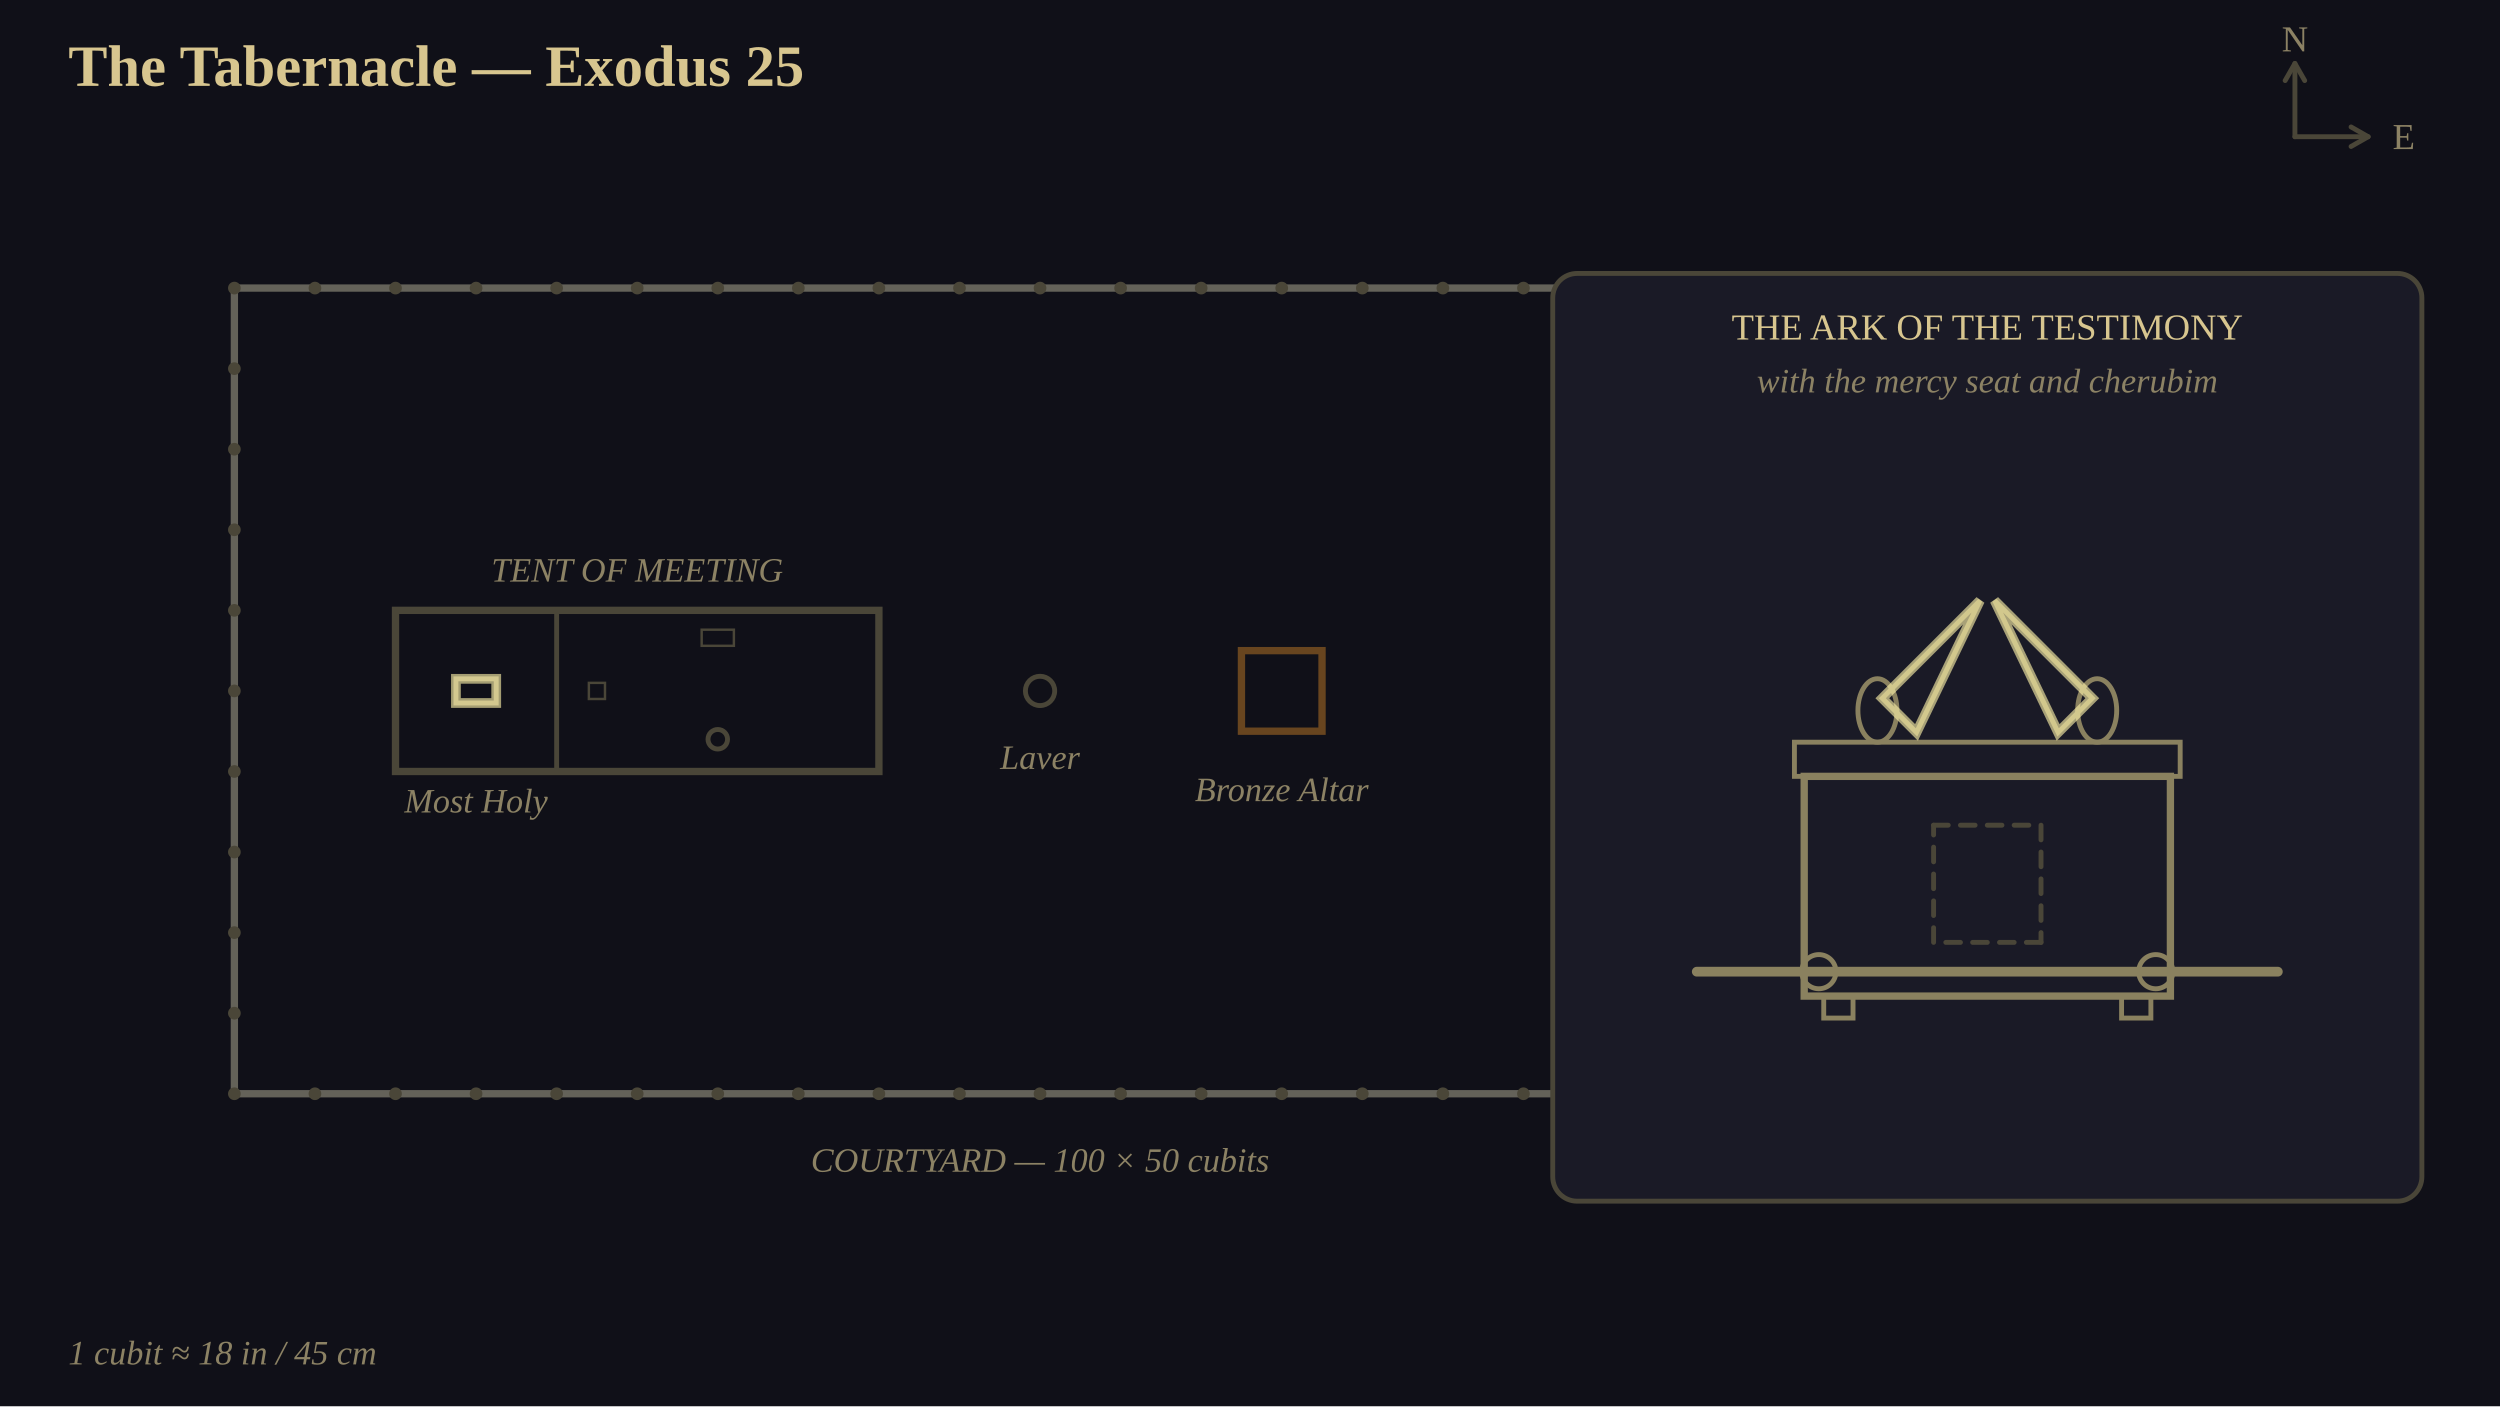
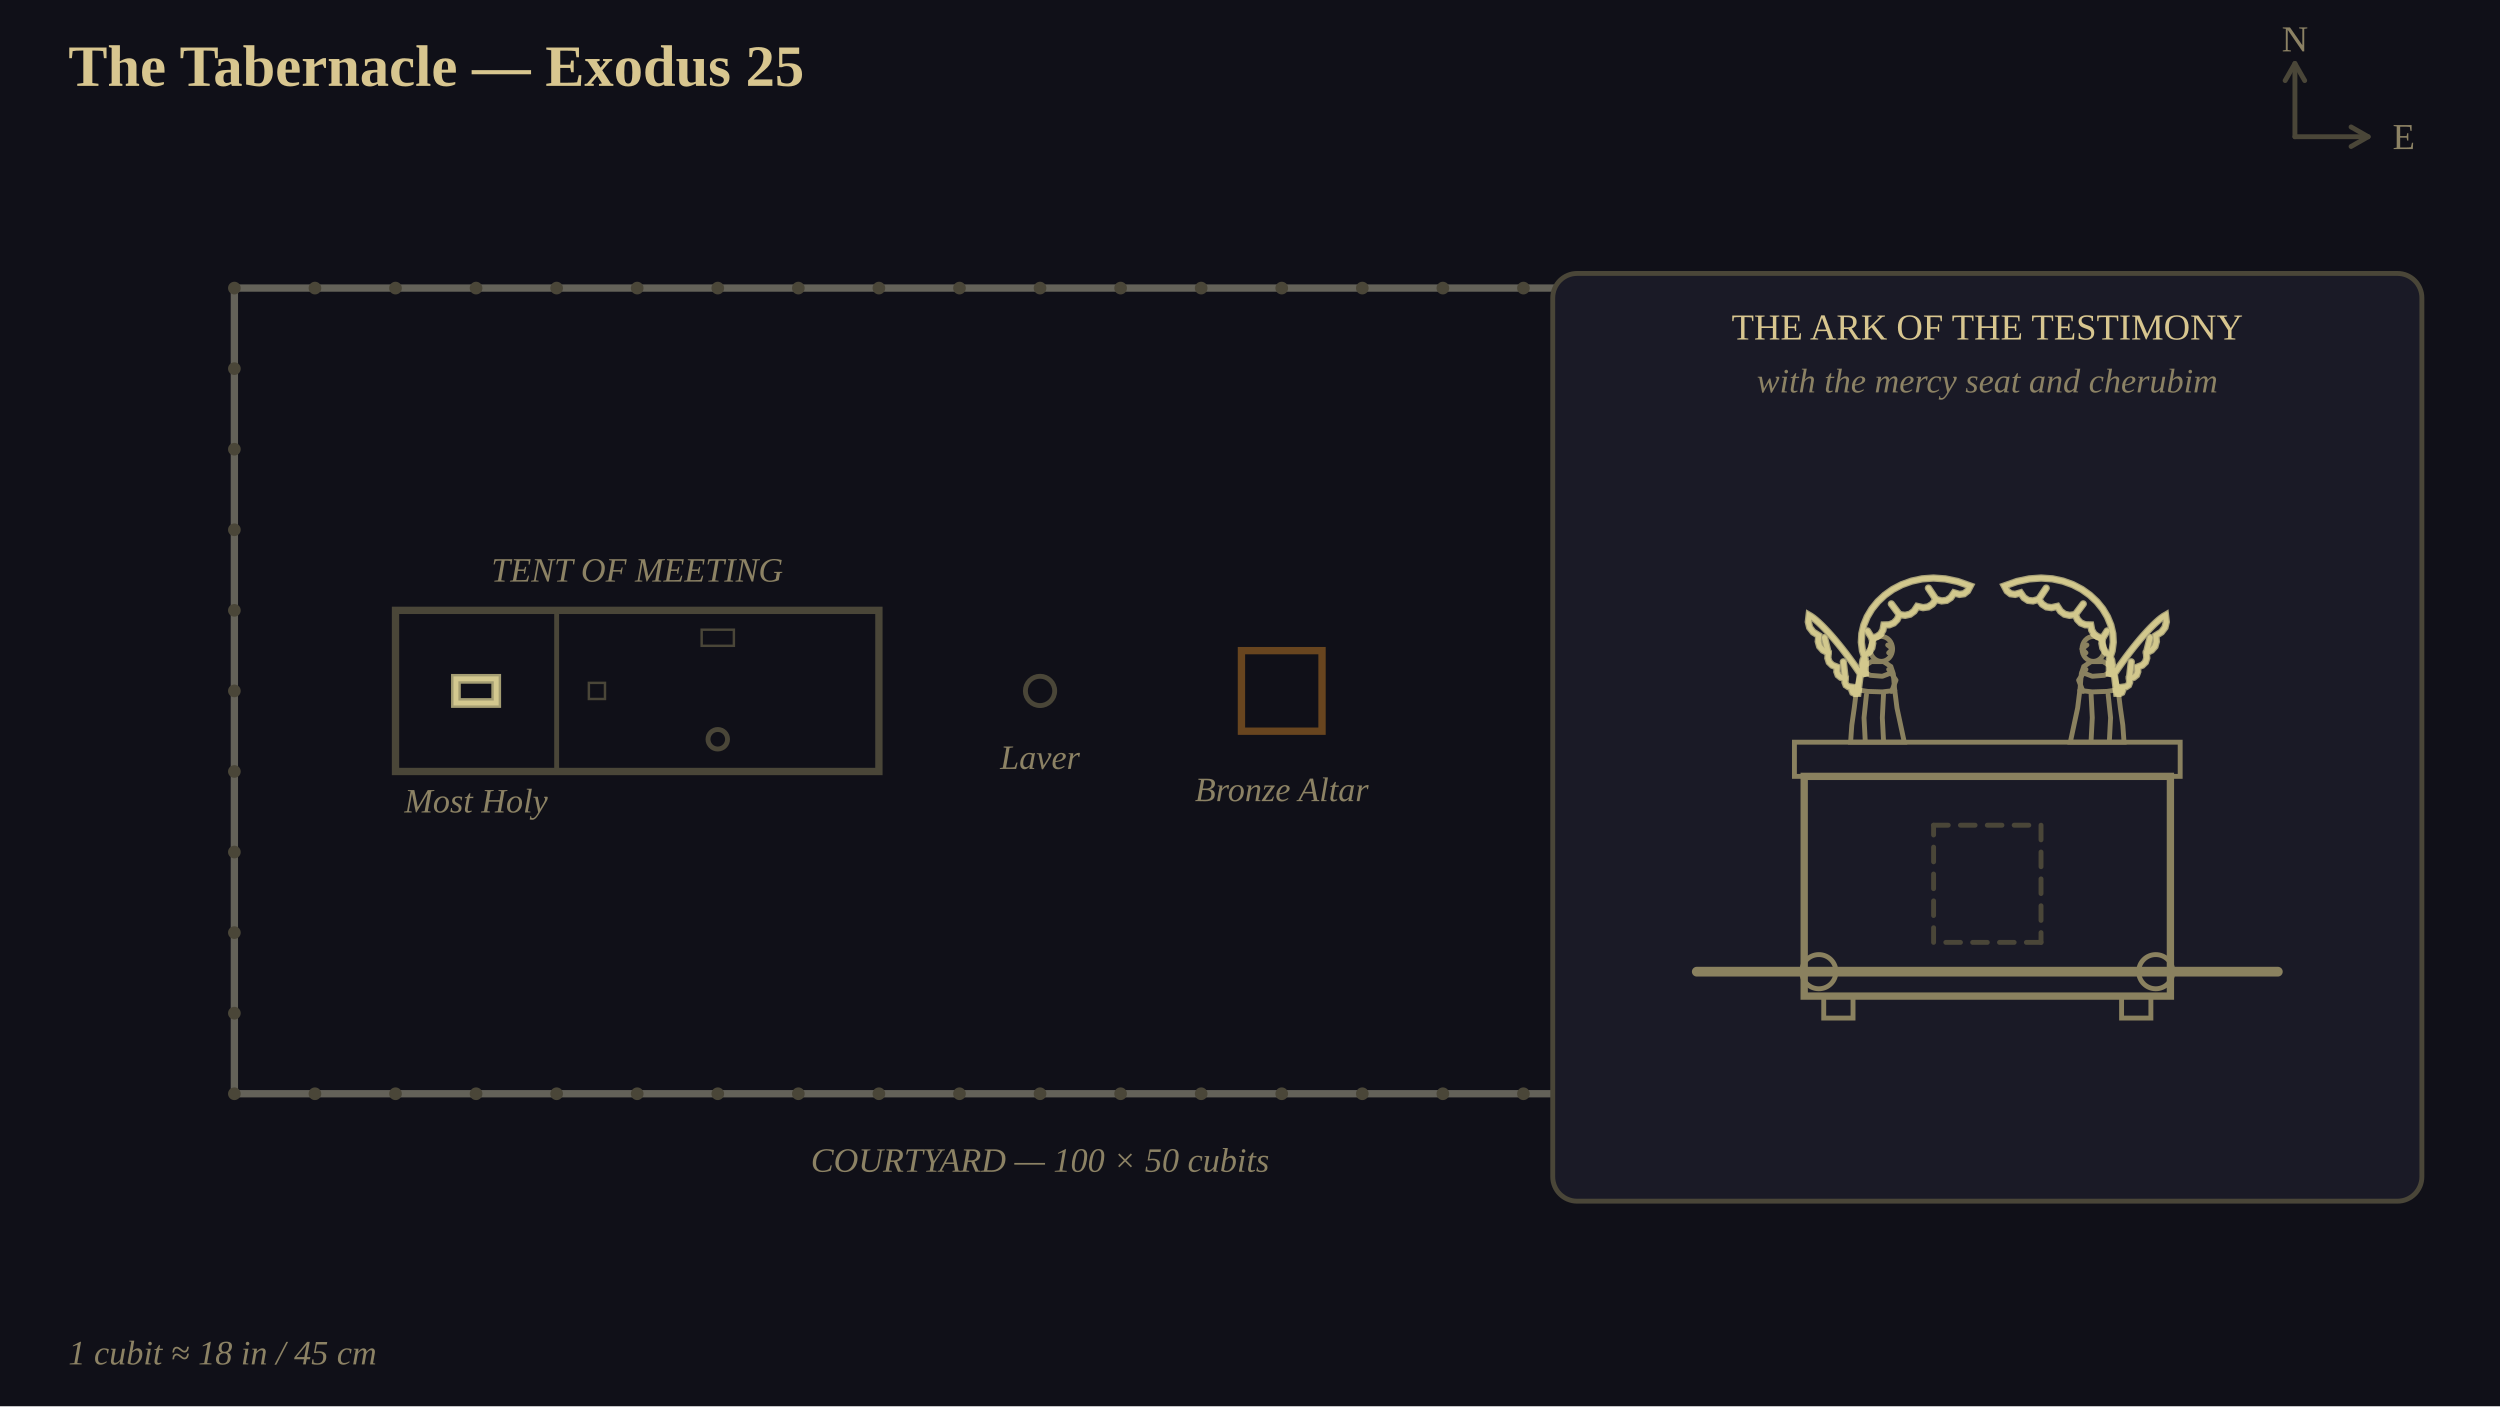
<svg xmlns="http://www.w3.org/2000/svg" viewBox="0 0 1024 576" width="1024" height="576" font-family="Georgia, 'Times New Roman', serif">
  <rect x="0" y="0" width="1024" height="576" fill="rgb(16,16,24)" />
  <polyline points="96,118 756,118" stroke-linejoin="round" stroke-linecap="round" fill="none" stroke="rgb(100,98,89)" stroke-width="3" />
  <polyline points="96,448 756,448" stroke-linejoin="round" stroke-linecap="round" fill="none" stroke="rgb(100,98,89)" stroke-width="3" />
  <polyline points="96,118 96,448" stroke-linejoin="round" stroke-linecap="round" fill="none" stroke="rgb(100,98,89)" stroke-width="3" />
  <polyline points="756,118 756,217" stroke-linejoin="round" stroke-linecap="round" fill="none" stroke="rgb(100,98,89)" stroke-width="3" />
  <polyline points="756,349 756,448" stroke-linejoin="round" stroke-linecap="round" fill="none" stroke="rgb(100,98,89)" stroke-width="3" />
  <polyline points="756,217 756,250" stroke-linejoin="round" stroke-linecap="round" fill="none" stroke="rgb(61,67,108)" stroke-width="5" />
  <polyline points="756,250 756,283" stroke-linejoin="round" stroke-linecap="round" fill="none" stroke="rgb(77,47,88)" stroke-width="5" />
  <polyline points="756,283 756,316" stroke-linejoin="round" stroke-linecap="round" fill="none" stroke="rgb(100,42,42)" stroke-width="5" />
  <polyline points="756,316 756,349" stroke-linejoin="round" stroke-linecap="round" fill="none" stroke="rgb(100,98,89)" stroke-width="5" />
  <ellipse cx="96" cy="118" rx="2.6" ry="2.6" fill="rgb(74,70,56)" />
  <ellipse cx="129" cy="118" rx="2.6" ry="2.6" fill="rgb(74,70,56)" />
  <ellipse cx="162" cy="118" rx="2.6" ry="2.6" fill="rgb(74,70,56)" />
  <ellipse cx="195" cy="118" rx="2.6" ry="2.6" fill="rgb(74,70,56)" />
  <ellipse cx="228" cy="118" rx="2.6" ry="2.6" fill="rgb(74,70,56)" />
  <ellipse cx="261" cy="118" rx="2.6" ry="2.6" fill="rgb(74,70,56)" />
  <ellipse cx="294" cy="118" rx="2.6" ry="2.6" fill="rgb(74,70,56)" />
  <ellipse cx="327" cy="118" rx="2.6" ry="2.6" fill="rgb(74,70,56)" />
  <ellipse cx="360" cy="118" rx="2.6" ry="2.6" fill="rgb(74,70,56)" />
  <ellipse cx="393" cy="118" rx="2.6" ry="2.6" fill="rgb(74,70,56)" />
  <ellipse cx="426" cy="118" rx="2.6" ry="2.6" fill="rgb(74,70,56)" />
  <ellipse cx="459" cy="118" rx="2.6" ry="2.6" fill="rgb(74,70,56)" />
  <ellipse cx="492" cy="118" rx="2.6" ry="2.6" fill="rgb(74,70,56)" />
  <ellipse cx="525" cy="118" rx="2.6" ry="2.6" fill="rgb(74,70,56)" />
  <ellipse cx="558" cy="118" rx="2.6" ry="2.6" fill="rgb(74,70,56)" />
  <ellipse cx="591" cy="118" rx="2.6" ry="2.6" fill="rgb(74,70,56)" />
  <ellipse cx="624" cy="118" rx="2.6" ry="2.6" fill="rgb(74,70,56)" />
  <ellipse cx="657" cy="118" rx="2.6" ry="2.6" fill="rgb(74,70,56)" />
  <ellipse cx="690" cy="118" rx="2.6" ry="2.6" fill="rgb(74,70,56)" />
  <ellipse cx="723" cy="118" rx="2.6" ry="2.6" fill="rgb(74,70,56)" />
  <ellipse cx="756" cy="118" rx="2.6" ry="2.6" fill="rgb(74,70,56)" />
  <ellipse cx="96" cy="448" rx="2.6" ry="2.6" fill="rgb(74,70,56)" />
  <ellipse cx="129" cy="448" rx="2.6" ry="2.6" fill="rgb(74,70,56)" />
  <ellipse cx="162" cy="448" rx="2.6" ry="2.6" fill="rgb(74,70,56)" />
  <ellipse cx="195" cy="448" rx="2.6" ry="2.6" fill="rgb(74,70,56)" />
  <ellipse cx="228" cy="448" rx="2.6" ry="2.6" fill="rgb(74,70,56)" />
  <ellipse cx="261" cy="448" rx="2.6" ry="2.6" fill="rgb(74,70,56)" />
  <ellipse cx="294" cy="448" rx="2.6" ry="2.6" fill="rgb(74,70,56)" />
  <ellipse cx="327" cy="448" rx="2.6" ry="2.6" fill="rgb(74,70,56)" />
  <ellipse cx="360" cy="448" rx="2.6" ry="2.6" fill="rgb(74,70,56)" />
  <ellipse cx="393" cy="448" rx="2.6" ry="2.6" fill="rgb(74,70,56)" />
  <ellipse cx="426" cy="448" rx="2.6" ry="2.6" fill="rgb(74,70,56)" />
  <ellipse cx="459" cy="448" rx="2.6" ry="2.6" fill="rgb(74,70,56)" />
  <ellipse cx="492" cy="448" rx="2.6" ry="2.6" fill="rgb(74,70,56)" />
  <ellipse cx="525" cy="448" rx="2.6" ry="2.6" fill="rgb(74,70,56)" />
  <ellipse cx="558" cy="448" rx="2.6" ry="2.6" fill="rgb(74,70,56)" />
  <ellipse cx="591" cy="448" rx="2.6" ry="2.6" fill="rgb(74,70,56)" />
  <ellipse cx="624" cy="448" rx="2.6" ry="2.6" fill="rgb(74,70,56)" />
  <ellipse cx="657" cy="448" rx="2.6" ry="2.6" fill="rgb(74,70,56)" />
  <ellipse cx="690" cy="448" rx="2.6" ry="2.6" fill="rgb(74,70,56)" />
  <ellipse cx="723" cy="448" rx="2.6" ry="2.6" fill="rgb(74,70,56)" />
  <ellipse cx="756" cy="448" rx="2.6" ry="2.6" fill="rgb(74,70,56)" />
  <ellipse cx="96" cy="151" rx="2.6" ry="2.6" fill="rgb(74,70,56)" />
  <ellipse cx="96" cy="184" rx="2.6" ry="2.6" fill="rgb(74,70,56)" />
  <ellipse cx="96" cy="217" rx="2.6" ry="2.6" fill="rgb(74,70,56)" />
  <ellipse cx="96" cy="250" rx="2.6" ry="2.6" fill="rgb(74,70,56)" />
  <ellipse cx="96" cy="283" rx="2.6" ry="2.6" fill="rgb(74,70,56)" />
  <ellipse cx="96" cy="316" rx="2.6" ry="2.6" fill="rgb(74,70,56)" />
  <ellipse cx="96" cy="349" rx="2.6" ry="2.6" fill="rgb(74,70,56)" />
  <ellipse cx="96" cy="382" rx="2.6" ry="2.6" fill="rgb(74,70,56)" />
  <ellipse cx="96" cy="415" rx="2.6" ry="2.6" fill="rgb(74,70,56)" />
  <ellipse cx="756" cy="151" rx="2.6" ry="2.6" fill="rgb(74,70,56)" />
  <ellipse cx="756" cy="184" rx="2.6" ry="2.6" fill="rgb(74,70,56)" />
  <ellipse cx="756" cy="217" rx="2.6" ry="2.6" fill="rgb(74,70,56)" />
  <ellipse cx="756" cy="250" rx="2.6" ry="2.6" fill="rgb(74,70,56)" />
  <ellipse cx="756" cy="294.02" rx="2.6" ry="2.6" fill="rgb(74,70,56)" />
  <ellipse cx="756" cy="337.98" rx="2.6" ry="2.6" fill="rgb(74,70,56)" />
  <ellipse cx="756" cy="349" rx="2.6" ry="2.6" fill="rgb(74,70,56)" />
  <ellipse cx="756" cy="382" rx="2.6" ry="2.6" fill="rgb(74,70,56)" />
  <ellipse cx="756" cy="415" rx="2.6" ry="2.6" fill="rgb(74,70,56)" />
  <rect x="162" y="250" width="198" height="66" fill="none" stroke="rgb(74,70,56)" stroke-width="3" />
  <polyline points="228,250 228,316" stroke-linejoin="round" stroke-linecap="round" fill="none" stroke="rgb(74,70,56)" stroke-width="2" />
  <rect x="186.75" y="278.05" width="16.5" height="9.9" fill="none" stroke="rgb(140,130,100)" stroke-width="2" />
  <rect x="241.2" y="279.7" width="6.6" height="6.6" fill="none" stroke="rgb(74,70,56)" stroke-width="1" />
  <rect x="287.4" y="257.92" width="13.2" height="6.6" fill="none" stroke="rgb(74,70,56)" stroke-width="1" />
  <ellipse cx="294" cy="302.8" rx="4" ry="4" fill="none" stroke="rgb(74,70,56)" stroke-width="2" />
  <ellipse cx="426" cy="283" rx="6" ry="6" fill="none" stroke="rgb(74,70,56)" stroke-width="2" />
  <rect x="508.5" y="266.5" width="33" height="33" fill="none" stroke="rgb(104,69,31)" stroke-width="3" />
  <text x="261" y="233.5" font-size="14" text-anchor="middle" dominant-baseline="central" fill="rgb(140,130,100)" font-family="Georgia, 'Times New Roman', serif" font-style="italic">TENT OF MEETING</text>
  <text x="195" y="323.92" font-size="14" text-anchor="middle" dominant-baseline="text-before-edge" fill="rgb(140,130,100)" font-family="Georgia, 'Times New Roman', serif" font-style="italic">Most Holy</text>
  <text x="525" y="319.3" font-size="14" text-anchor="middle" dominant-baseline="text-before-edge" fill="rgb(140,130,100)" font-family="Georgia, 'Times New Roman', serif" font-style="italic">Bronze Altar</text>
  <text x="426" y="306.1" font-size="14" text-anchor="middle" dominant-baseline="text-before-edge" fill="rgb(140,130,100)" font-family="Georgia, 'Times New Roman', serif" font-style="italic">Laver</text>
  <text x="782.4" y="283" font-size="14" text-anchor="start" dominant-baseline="central" fill="rgb(140,130,100)" font-family="Georgia, 'Times New Roman', serif" font-style="italic">GATE</text>
  <text x="426" y="471.1" font-size="14" text-anchor="middle" dominant-baseline="text-before-edge" fill="rgb(140,130,100)" font-family="Georgia, 'Times New Roman', serif" font-style="italic">COURTYARD  —  100 × 50 cubits</text>
  <polyline points="940,56 940,26" stroke-linejoin="round" stroke-linecap="round" fill="none" stroke="rgb(74,70,56)" stroke-width="2" />
  <polyline points="936,33 940,26 944,33" stroke-linejoin="round" stroke-linecap="round" fill="none" stroke="rgb(74,70,56)" stroke-width="2" />
  <polyline points="940,56 970,56" stroke-linejoin="round" stroke-linecap="round" fill="none" stroke="rgb(74,70,56)" stroke-width="2" />
  <polyline points="963,52 970,56 963,60" stroke-linejoin="round" stroke-linecap="round" fill="none" stroke="rgb(74,70,56)" stroke-width="2" />
  <text x="940" y="16" font-size="15" text-anchor="middle" dominant-baseline="central" fill="rgb(140,130,100)" font-family="Georgia, 'Times New Roman', serif">N</text>
  <text x="980" y="56" font-size="15" text-anchor="start" dominant-baseline="central" fill="rgb(140,130,100)" font-family="Georgia, 'Times New Roman', serif">E</text>
  <text x="28" y="20" font-size="24" text-anchor="start" dominant-baseline="text-before-edge" fill="rgb(216,198,143)" font-family="Georgia, 'Times New Roman', serif" font-weight="bold">The Tabernacle — Exodus 25</text>
  <text x="28" y="550" font-size="14" text-anchor="start" dominant-baseline="text-before-edge" fill="rgb(140,130,100)" font-family="Georgia, 'Times New Roman', serif" font-style="italic">1 cubit ≈ 18 in / 45 cm</text>
  <rect x="636" y="112" width="356" height="380" rx="10" fill="rgb(26,26,38)" stroke="rgb(74,70,56)" stroke-width="2" />
  <text x="814" y="134" font-size="15" text-anchor="middle" dominant-baseline="central" fill="rgb(216,198,143)" font-family="Georgia, 'Times New Roman', serif">THE ARK OF THE TESTIMONY</text>
  <text x="814" y="156" font-size="14" text-anchor="middle" dominant-baseline="central" fill="rgb(140,130,100)" font-family="Georgia, 'Times New Roman', serif" font-style="italic">with the mercy seat and cherubim</text>
  <rect x="739" y="318" width="150" height="90" fill="none" stroke="rgb(138,129,95)" stroke-width="3" />
  <rect x="735" y="304" width="158" height="14" fill="none" stroke="rgb(138,129,95)" stroke-width="2" />
  <rect x="747" y="408" width="12" height="9" fill="none" stroke="rgb(138,129,95)" stroke-width="2" />
  <rect x="869" y="408" width="12" height="9" fill="none" stroke="rgb(138,129,95)" stroke-width="2" />
  <polyline points="695,398 933,398" stroke-linejoin="round" stroke-linecap="round" fill="none" stroke="rgb(138,129,95)" stroke-width="4" />
  <ellipse cx="745" cy="398" rx="7" ry="7" fill="none" stroke="rgb(138,129,95)" stroke-width="2" />
  <ellipse cx="883" cy="398" rx="7" ry="7" fill="none" stroke="rgb(138,129,95)" stroke-width="2" />
  <polyline points="792,338 798,338" stroke-linejoin="round" stroke-linecap="round" fill="none" stroke="rgb(74,70,56)" stroke-width="2" />
  <polyline points="803,338 809,338" stroke-linejoin="round" stroke-linecap="round" fill="none" stroke="rgb(74,70,56)" stroke-width="2" />
  <polyline points="814,338 820,338" stroke-linejoin="round" stroke-linecap="round" fill="none" stroke="rgb(74,70,56)" stroke-width="2" />
  <polyline points="825,338 831,338" stroke-linejoin="round" stroke-linecap="round" fill="none" stroke="rgb(74,70,56)" stroke-width="2" />
  <polyline points="836,338 836,344" stroke-linejoin="round" stroke-linecap="round" fill="none" stroke="rgb(74,70,56)" stroke-width="2" />
  <polyline points="836,349 836,355" stroke-linejoin="round" stroke-linecap="round" fill="none" stroke="rgb(74,70,56)" stroke-width="2" />
  <polyline points="836,360 836,366" stroke-linejoin="round" stroke-linecap="round" fill="none" stroke="rgb(74,70,56)" stroke-width="2" />
  <polyline points="836,371 836,377" stroke-linejoin="round" stroke-linecap="round" fill="none" stroke="rgb(74,70,56)" stroke-width="2" />
  <polyline points="836,382 836,386" stroke-linejoin="round" stroke-linecap="round" fill="none" stroke="rgb(74,70,56)" stroke-width="2" />
  <polyline points="836,386 830,386" stroke-linejoin="round" stroke-linecap="round" fill="none" stroke="rgb(74,70,56)" stroke-width="2" />
  <polyline points="825,386 819,386" stroke-linejoin="round" stroke-linecap="round" fill="none" stroke="rgb(74,70,56)" stroke-width="2" />
  <polyline points="814,386 808,386" stroke-linejoin="round" stroke-linecap="round" fill="none" stroke="rgb(74,70,56)" stroke-width="2" />
  <polyline points="803,386 797,386" stroke-linejoin="round" stroke-linecap="round" fill="none" stroke="rgb(74,70,56)" stroke-width="2" />
  <polyline points="792,386 792,380" stroke-linejoin="round" stroke-linecap="round" fill="none" stroke="rgb(74,70,56)" stroke-width="2" />
  <polyline points="792,375 792,369" stroke-linejoin="round" stroke-linecap="round" fill="none" stroke="rgb(74,70,56)" stroke-width="2" />
  <polyline points="792,364 792,358" stroke-linejoin="round" stroke-linecap="round" fill="none" stroke="rgb(74,70,56)" stroke-width="2" />
  <polyline points="792,353 792,347" stroke-linejoin="round" stroke-linecap="round" fill="none" stroke="rgb(74,70,56)" stroke-width="2" />
  <polyline points="792,342 792,338" stroke-linejoin="round" stroke-linecap="round" fill="none" stroke="rgb(74,70,56)" stroke-width="2" />
-   <ellipse cx="769" cy="291" rx="8" ry="13" fill="none" stroke="rgb(138,129,95)" stroke-width="2" />
-   <polygon points="771,286 811,246 785,300" fill="none" stroke="rgb(138,129,95)" stroke-width="2" />
-   <ellipse cx="859" cy="291" rx="8" ry="13" fill="none" stroke="rgb(138,129,95)" stroke-width="2" />
-   <polygon points="857,286 817,246 843,300" fill="none" stroke="rgb(138,129,95)" stroke-width="2" />
+   <polygon points="762,276 760.49,273.77 758.96,271.61 757.43,269.5 755.91,267.47 754.39,265.52 752.89,263.66 751.43,261.9 750,260.25 748.62,258.72 747.29,257.31 746.03,256.04 744.84,254.91 743.74,253.93 742.72,253.11 741.81,252.47 741,252 740.68,254.72 741.23,257.01 742.67,258.89 744.98,260.34 744.75,262.76 745.32,264.75 746.69,266.3 748.85,267.41 748.69,269.54 749.24,271.22 750.51,272.46 752.5,273.25 752.37,275.1 752.88,276.49 754.03,277.43 755.81,277.93 755.7,279.49 756.14,280.61 757.13,281.27 758.69,281.49 758.55,282.78 758.89,283.63 759.7,284.03 761,284" fill="none" stroke="rgb(138,129,95)" stroke-width="2" />
+   <polyline points="748.85,267.41 747.3,261.15" stroke-linejoin="round" stroke-linecap="round" fill="none" stroke="rgb(138,129,95)" stroke-width="2" />
+   <polyline points="755.81,277.93 755.03,271.1" stroke-linejoin="round" stroke-linecap="round" fill="none" stroke="rgb(138,129,95)" stroke-width="2" />
+   <polygon points="764,270 762.86,266.56 762.4,263.05 762.6,259.52 763.41,256.03 764.79,252.65 766.71,249.43 769.12,246.45 772,243.75 775.3,241.4 778.98,239.47 783.01,238.02 787.34,237.09 791.95,236.77 796.79,237.11 801.81,238.16 807,240 805.92,242.05 804.46,243.2 802.62,243.46 800.39,242.82 799.01,244.8 797.31,245.91 795.3,246.14 792.97,245.5 791.52,247.46 789.76,248.59 787.69,248.89 785.31,248.37 784.01,250.35 782.36,251.58 780.35,252.04 778,251.75 777.06,253.79 775.69,255.18 773.88,255.91 771.63,255.98 771.25,258.07 770.31,259.67 768.82,260.77 766.78,261.38 767.07,263.49 766.71,265.34 765.7,266.93 764.04,268.27 763.06,270.45 762.72,272.63 763.04,274.81 764,277" fill="none" stroke="rgb(138,129,95)" stroke-width="2" />
+   <polyline points="792.97,245.5 789.88,240.88" stroke-linejoin="round" stroke-linecap="round" fill="none" stroke="rgb(138,129,95)" stroke-width="2" />
+   <polyline points="778,251.75 774.7,247.35" stroke-linejoin="round" stroke-linecap="round" fill="none" stroke="rgb(138,129,95)" stroke-width="2" />
+   <polyline points="766.78,261.38 764.92,258.44" stroke-linejoin="round" stroke-linecap="round" fill="none" stroke="rgb(138,129,95)" stroke-width="2" />
+   <polygon points="758,304 758.5,297 759.5,290 760.5,282 762,276 763.5,273 766.5,271 771.5,271 774.5,273 775.5,276 776,282 777,290 778.5,297 780,304" fill="none" stroke="rgb(138,129,95)" stroke-width="2" />
+   <ellipse cx="770.6" cy="265.8" rx="4.6" ry="5.1" fill="none" stroke="rgb(138,129,95)" stroke-width="2" />
+   <polyline points="773.2,264.2 775.2,265.8 773.6,267.4" stroke-linejoin="round" stroke-linecap="round" fill="none" stroke="rgb(138,129,95)" stroke-width="2" />
+   <polyline points="762.4,274.4 766,276.6 771,277 775.2,275.4" stroke-linejoin="round" stroke-linecap="round" fill="none" stroke="rgb(138,129,95)" stroke-width="2" />
+   <polyline points="773.6,274.2 776.6,278.6 774.8,283.2" stroke-linejoin="round" stroke-linecap="round" fill="none" stroke="rgb(138,129,95)" stroke-width="2" />
+   <polyline points="760.6,282.5 765,283.2 771,283.4 776.1,282.8" stroke-linejoin="round" stroke-linecap="round" fill="none" stroke="rgb(138,129,95)" stroke-width="2" />
+   <polyline points="764.5,284.5 763.5,294 764,303.5" stroke-linejoin="round" stroke-linecap="round" fill="none" stroke="rgb(138,129,95)" stroke-width="2" />
+   <polyline points="771.5,284.2 771,294 771.5,303.5" stroke-linejoin="round" stroke-linecap="round" fill="none" stroke="rgb(138,129,95)" stroke-width="2" />
+   <polygon points="866,276 867.51,273.77 869.04,271.61 870.57,269.5 872.09,267.47 873.61,265.52 875.11,263.66 876.57,261.9 878,260.25 879.38,258.72 880.71,257.31 881.97,256.04 883.16,254.91 884.26,253.93 885.28,253.11 886.19,252.47 887,252 887.32,254.72 886.77,257.01 885.33,258.89 883.02,260.34 883.25,262.76 882.68,264.75 881.31,266.3 879.15,267.41 879.31,269.54 878.76,271.22 877.49,272.46 875.5,273.25 875.63,275.1 875.12,276.49 873.97,277.43 872.19,277.93 872.3,279.49 871.86,280.61 870.87,281.27 869.31,281.49 869.45,282.78 869.11,283.63 868.3,284.03 867,284" fill="none" stroke="rgb(138,129,95)" stroke-width="2" />
+   <polyline points="879.15,267.41 880.7,261.15" stroke-linejoin="round" stroke-linecap="round" fill="none" stroke="rgb(138,129,95)" stroke-width="2" />
+   <polyline points="872.19,277.93 872.97,271.1" stroke-linejoin="round" stroke-linecap="round" fill="none" stroke="rgb(138,129,95)" stroke-width="2" />
+   <polygon points="864,270 865.14,266.56 865.6,263.05 865.4,259.52 864.59,256.03 863.21,252.65 861.29,249.43 858.88,246.45 856,243.75 852.7,241.4 849.02,239.47 844.99,238.02 840.66,237.09 836.05,236.77 831.21,237.11 826.19,238.16 821,240 822.08,242.05 823.54,243.2 825.38,243.46 827.61,242.82 828.99,244.8 830.69,245.91 832.7,246.14 835.03,245.5 836.48,247.46 838.24,248.59 840.31,248.89 842.69,248.37 843.99,250.35 845.64,251.58 847.65,252.04 850,251.75 850.94,253.79 852.31,255.18 854.12,255.91 856.37,255.98 856.75,258.07 857.69,259.67 859.18,260.77 861.22,261.38 860.93,263.49 861.29,265.34 862.3,266.93 863.96,268.27 864.94,270.45 865.28,272.63 864.96,274.81 864,277" fill="none" stroke="rgb(138,129,95)" stroke-width="2" />
+   <polyline points="835.03,245.5 838.12,240.88" stroke-linejoin="round" stroke-linecap="round" fill="none" stroke="rgb(138,129,95)" stroke-width="2" />
+   <polyline points="850,251.75 853.3,247.35" stroke-linejoin="round" stroke-linecap="round" fill="none" stroke="rgb(138,129,95)" stroke-width="2" />
+   <polyline points="861.22,261.38 863.08,258.44" stroke-linejoin="round" stroke-linecap="round" fill="none" stroke="rgb(138,129,95)" stroke-width="2" />
+   <polygon points="870,304 869.5,297 868.5,290 867.5,282 866,276 864.5,273 861.5,271 856.5,271 853.5,273 852.5,276 852,282 851,290 849.5,297 848,304" fill="none" stroke="rgb(138,129,95)" stroke-width="2" />
+   <ellipse cx="857.4" cy="265.8" rx="4.6" ry="5.1" fill="none" stroke="rgb(138,129,95)" stroke-width="2" />
+   <polyline points="854.8,264.2 852.8,265.8 854.4,267.4" stroke-linejoin="round" stroke-linecap="round" fill="none" stroke="rgb(138,129,95)" stroke-width="2" />
+   <polyline points="865.6,274.4 862,276.6 857,277 852.8,275.4" stroke-linejoin="round" stroke-linecap="round" fill="none" stroke="rgb(138,129,95)" stroke-width="2" />
+   <polyline points="854.4,274.2 851.4,278.6 853.2,283.2" stroke-linejoin="round" stroke-linecap="round" fill="none" stroke="rgb(138,129,95)" stroke-width="2" />
+   <polyline points="867.4,282.5 863,283.2 857,283.4 851.9,282.8" stroke-linejoin="round" stroke-linecap="round" fill="none" stroke="rgb(138,129,95)" stroke-width="2" />
+   <polyline points="863.5,284.5 864.5,294 864,303.5" stroke-linejoin="round" stroke-linecap="round" fill="none" stroke="rgb(138,129,95)" stroke-width="2" />
+   <polyline points="856.5,284.2 857,294 856.5,303.5" stroke-linejoin="round" stroke-linecap="round" fill="none" stroke="rgb(138,129,95)" stroke-width="2" />
  <g opacity="0.62">
-     <polygon points="771,286 811,246 785,300" fill="none" stroke="rgb(255,244,170)" stroke-width="4" />
-     <polygon points="857,286 817,246 843,300" fill="none" stroke="rgb(255,244,170)" stroke-width="4" />
+     <polygon points="762,276 760.49,273.77 758.96,271.61 757.43,269.5 755.91,267.47 754.39,265.52 752.89,263.66 751.43,261.9 750,260.25 748.62,258.72 747.29,257.31 746.03,256.04 744.84,254.91 743.74,253.93 742.72,253.11 741.81,252.47 741,252 740.68,254.72 741.23,257.01 742.67,258.89 744.98,260.34 744.75,262.76 745.32,264.75 746.69,266.3 748.85,267.41 748.69,269.54 749.24,271.22 750.51,272.46 752.5,273.25 752.37,275.1 752.88,276.49 754.03,277.43 755.81,277.93 755.7,279.49 756.14,280.61 757.13,281.27 758.69,281.49 758.55,282.78 758.89,283.63 759.7,284.03 761,284" fill="none" stroke="rgb(255,244,170)" stroke-width="3" />
+     <polyline points="748.85,267.41 747.3,261.15" stroke-linejoin="round" stroke-linecap="round" fill="none" stroke="rgb(255,244,170)" stroke-width="3" />
+     <polyline points="755.81,277.93 755.03,271.1" stroke-linejoin="round" stroke-linecap="round" fill="none" stroke="rgb(255,244,170)" stroke-width="3" />
+     <polygon points="764,270 762.86,266.56 762.4,263.05 762.6,259.52 763.41,256.03 764.79,252.65 766.71,249.43 769.12,246.45 772,243.75 775.3,241.4 778.98,239.47 783.01,238.02 787.34,237.09 791.95,236.77 796.79,237.11 801.81,238.16 807,240 805.92,242.05 804.46,243.2 802.62,243.46 800.39,242.82 799.01,244.8 797.31,245.91 795.3,246.14 792.97,245.5 791.52,247.46 789.76,248.59 787.69,248.89 785.31,248.37 784.01,250.35 782.36,251.58 780.35,252.04 778,251.75 777.06,253.79 775.69,255.18 773.88,255.91 771.63,255.98 771.25,258.07 770.31,259.67 768.82,260.77 766.78,261.38 767.07,263.49 766.71,265.34 765.7,266.93 764.04,268.27 763.06,270.45 762.72,272.63 763.04,274.81 764,277" fill="none" stroke="rgb(255,244,170)" stroke-width="3" />
+     <polyline points="792.97,245.5 789.88,240.88" stroke-linejoin="round" stroke-linecap="round" fill="none" stroke="rgb(255,244,170)" stroke-width="3" />
+     <polyline points="778,251.75 774.7,247.35" stroke-linejoin="round" stroke-linecap="round" fill="none" stroke="rgb(255,244,170)" stroke-width="3" />
+     <polyline points="766.78,261.38 764.92,258.44" stroke-linejoin="round" stroke-linecap="round" fill="none" stroke="rgb(255,244,170)" stroke-width="3" />
+     <polygon points="866,276 867.51,273.77 869.04,271.61 870.57,269.5 872.09,267.47 873.61,265.52 875.11,263.66 876.57,261.9 878,260.25 879.38,258.72 880.71,257.31 881.97,256.04 883.16,254.91 884.26,253.93 885.28,253.11 886.19,252.47 887,252 887.32,254.72 886.77,257.01 885.33,258.89 883.02,260.34 883.25,262.76 882.68,264.75 881.31,266.3 879.15,267.41 879.31,269.54 878.76,271.22 877.49,272.46 875.5,273.25 875.63,275.1 875.12,276.49 873.97,277.43 872.19,277.93 872.3,279.49 871.86,280.61 870.87,281.27 869.31,281.49 869.45,282.78 869.11,283.63 868.3,284.03 867,284" fill="none" stroke="rgb(255,244,170)" stroke-width="3" />
+     <polyline points="879.15,267.41 880.7,261.15" stroke-linejoin="round" stroke-linecap="round" fill="none" stroke="rgb(255,244,170)" stroke-width="3" />
+     <polyline points="872.19,277.93 872.97,271.1" stroke-linejoin="round" stroke-linecap="round" fill="none" stroke="rgb(255,244,170)" stroke-width="3" />
+     <polygon points="864,270 865.14,266.56 865.6,263.05 865.4,259.52 864.59,256.03 863.21,252.65 861.29,249.43 858.88,246.45 856,243.75 852.7,241.4 849.02,239.47 844.99,238.02 840.66,237.09 836.05,236.77 831.21,237.11 826.19,238.16 821,240 822.08,242.05 823.54,243.2 825.38,243.46 827.61,242.82 828.99,244.8 830.69,245.91 832.7,246.14 835.03,245.5 836.48,247.46 838.24,248.59 840.31,248.89 842.69,248.37 843.99,250.35 845.64,251.58 847.65,252.04 850,251.75 850.94,253.79 852.31,255.18 854.12,255.91 856.37,255.98 856.75,258.07 857.69,259.67 859.18,260.77 861.22,261.38 860.93,263.49 861.29,265.34 862.3,266.93 863.96,268.27 864.94,270.45 865.28,272.63 864.96,274.81 864,277" fill="none" stroke="rgb(255,244,170)" stroke-width="3" />
+     <polyline points="835.03,245.5 838.12,240.88" stroke-linejoin="round" stroke-linecap="round" fill="none" stroke="rgb(255,244,170)" stroke-width="3" />
+     <polyline points="850,251.75 853.3,247.35" stroke-linejoin="round" stroke-linecap="round" fill="none" stroke="rgb(255,244,170)" stroke-width="3" />
+     <polyline points="861.22,261.38 863.08,258.44" stroke-linejoin="round" stroke-linecap="round" fill="none" stroke="rgb(255,244,170)" stroke-width="3" />
    <rect x="186.75" y="278.05" width="16.5" height="9.9" fill="none" stroke="rgb(255,244,170)" stroke-width="4" />
  </g>
</svg>
